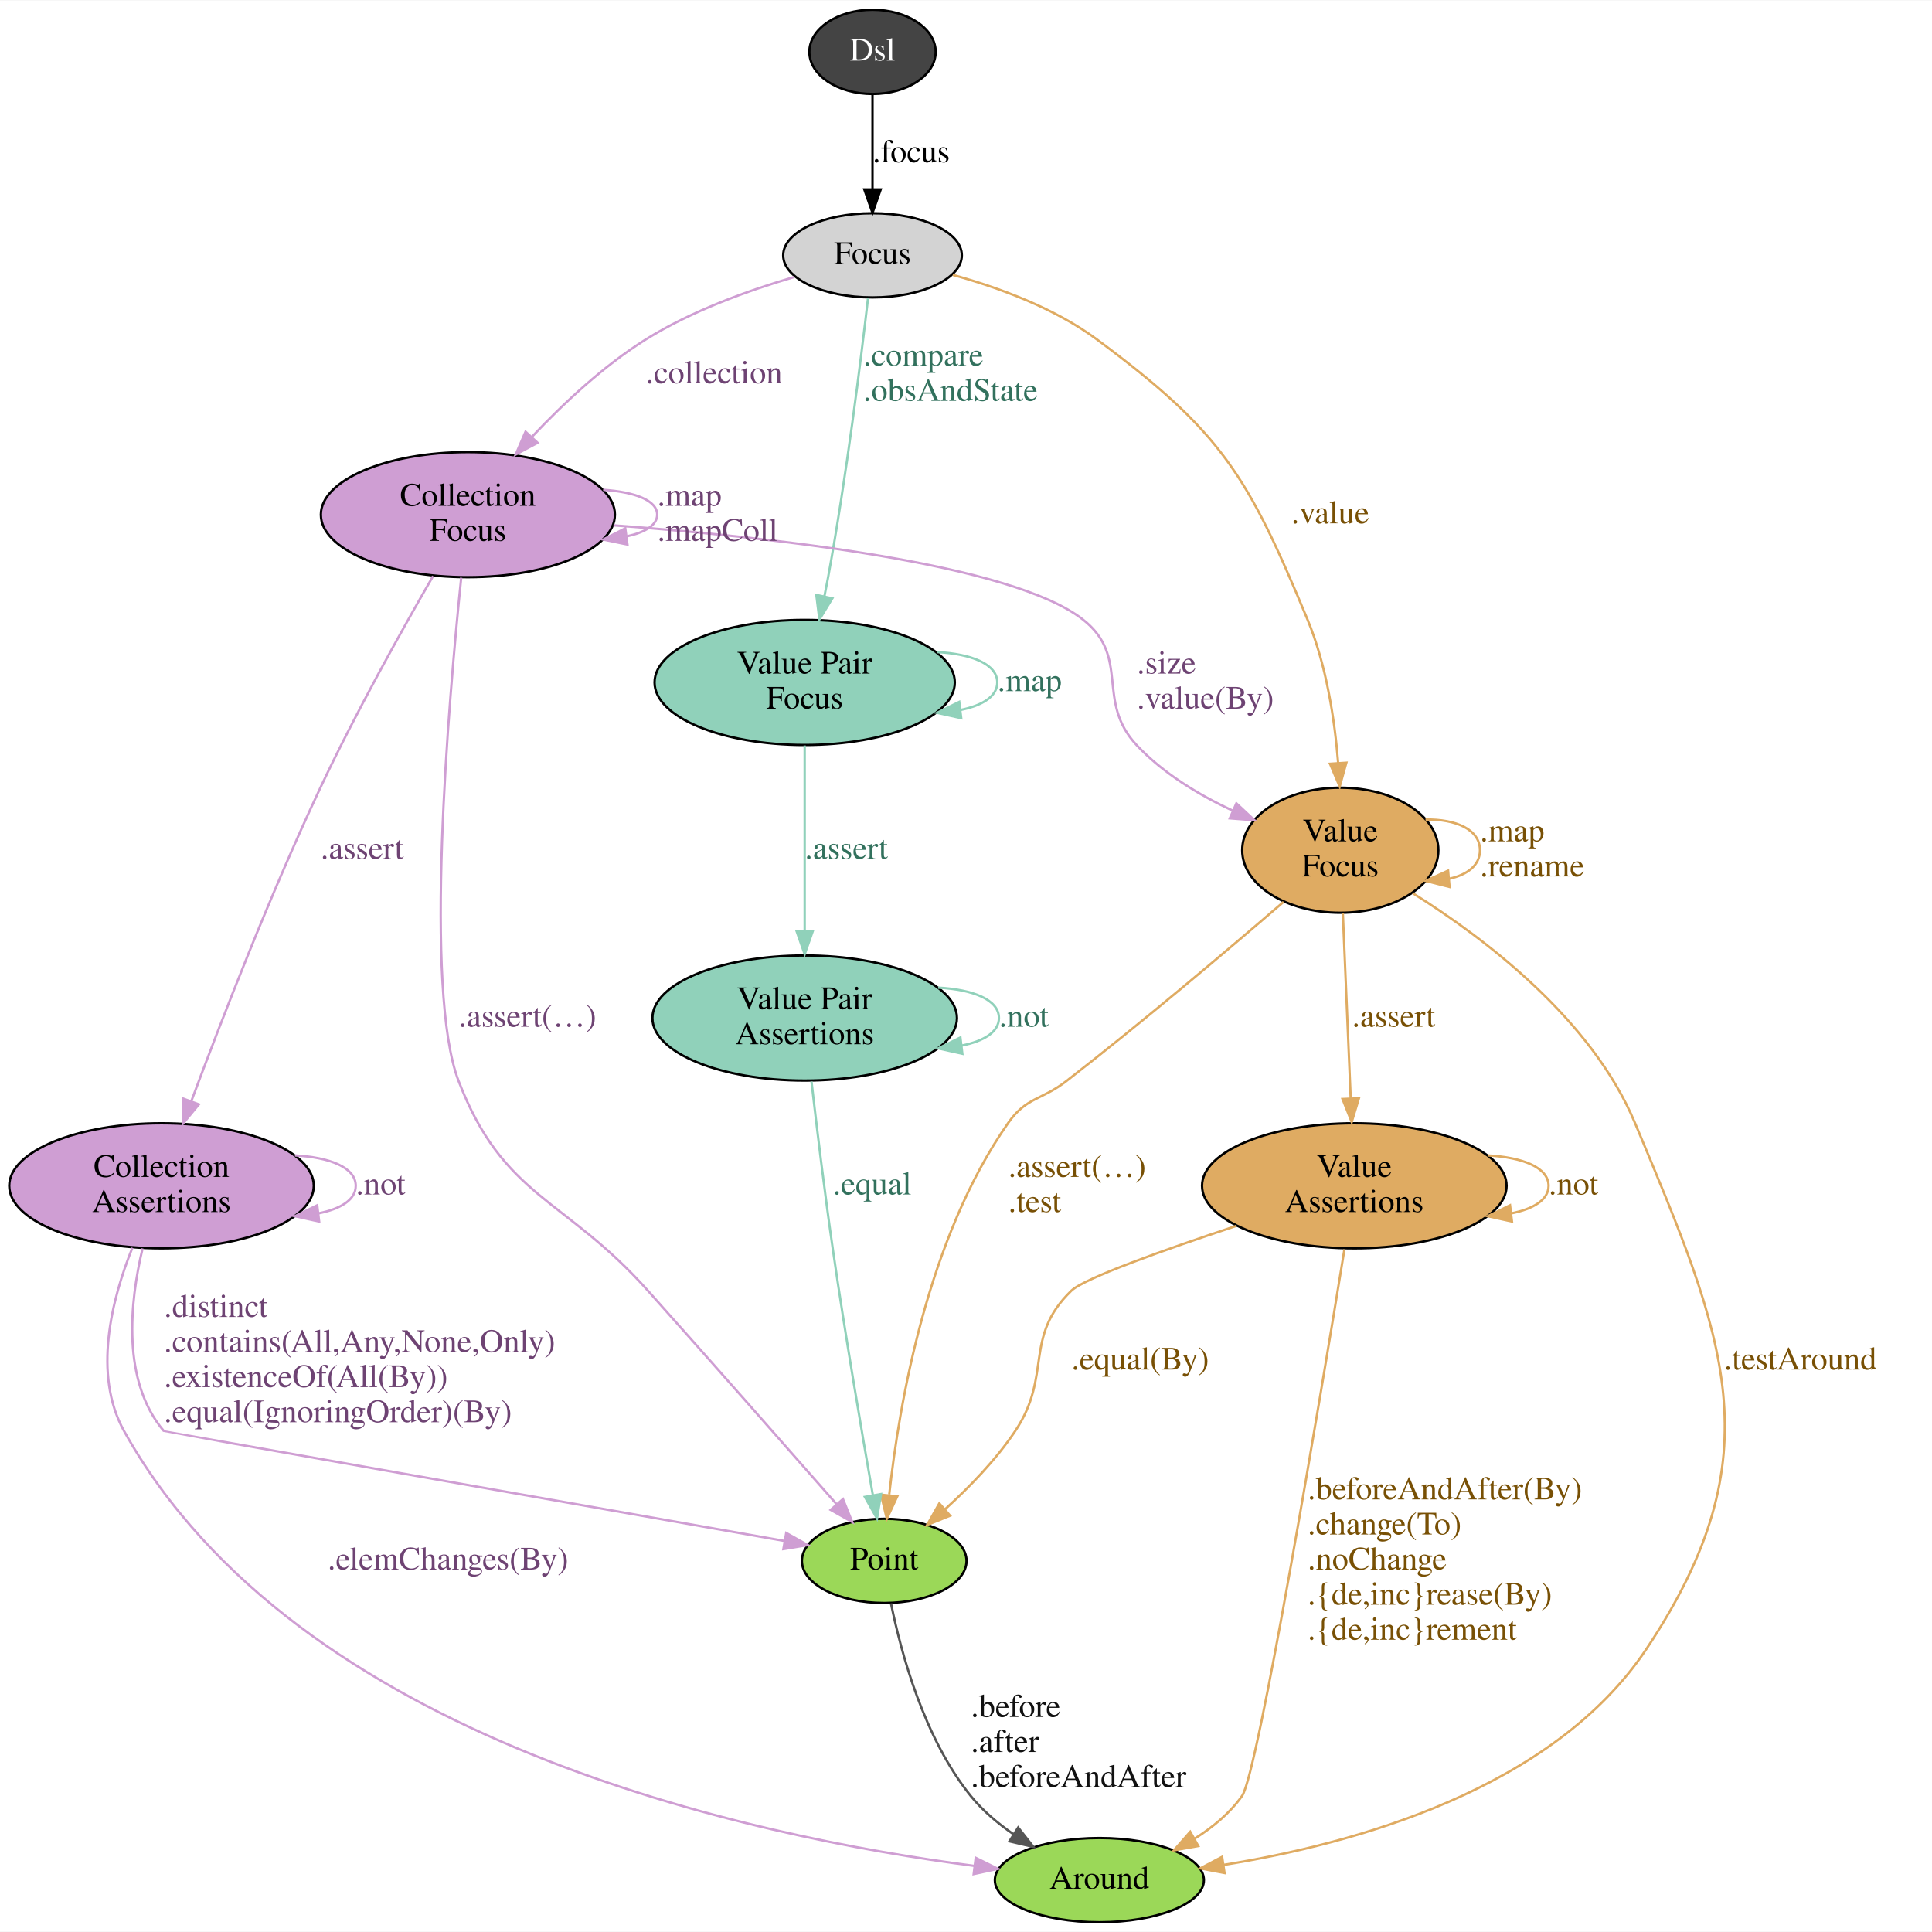
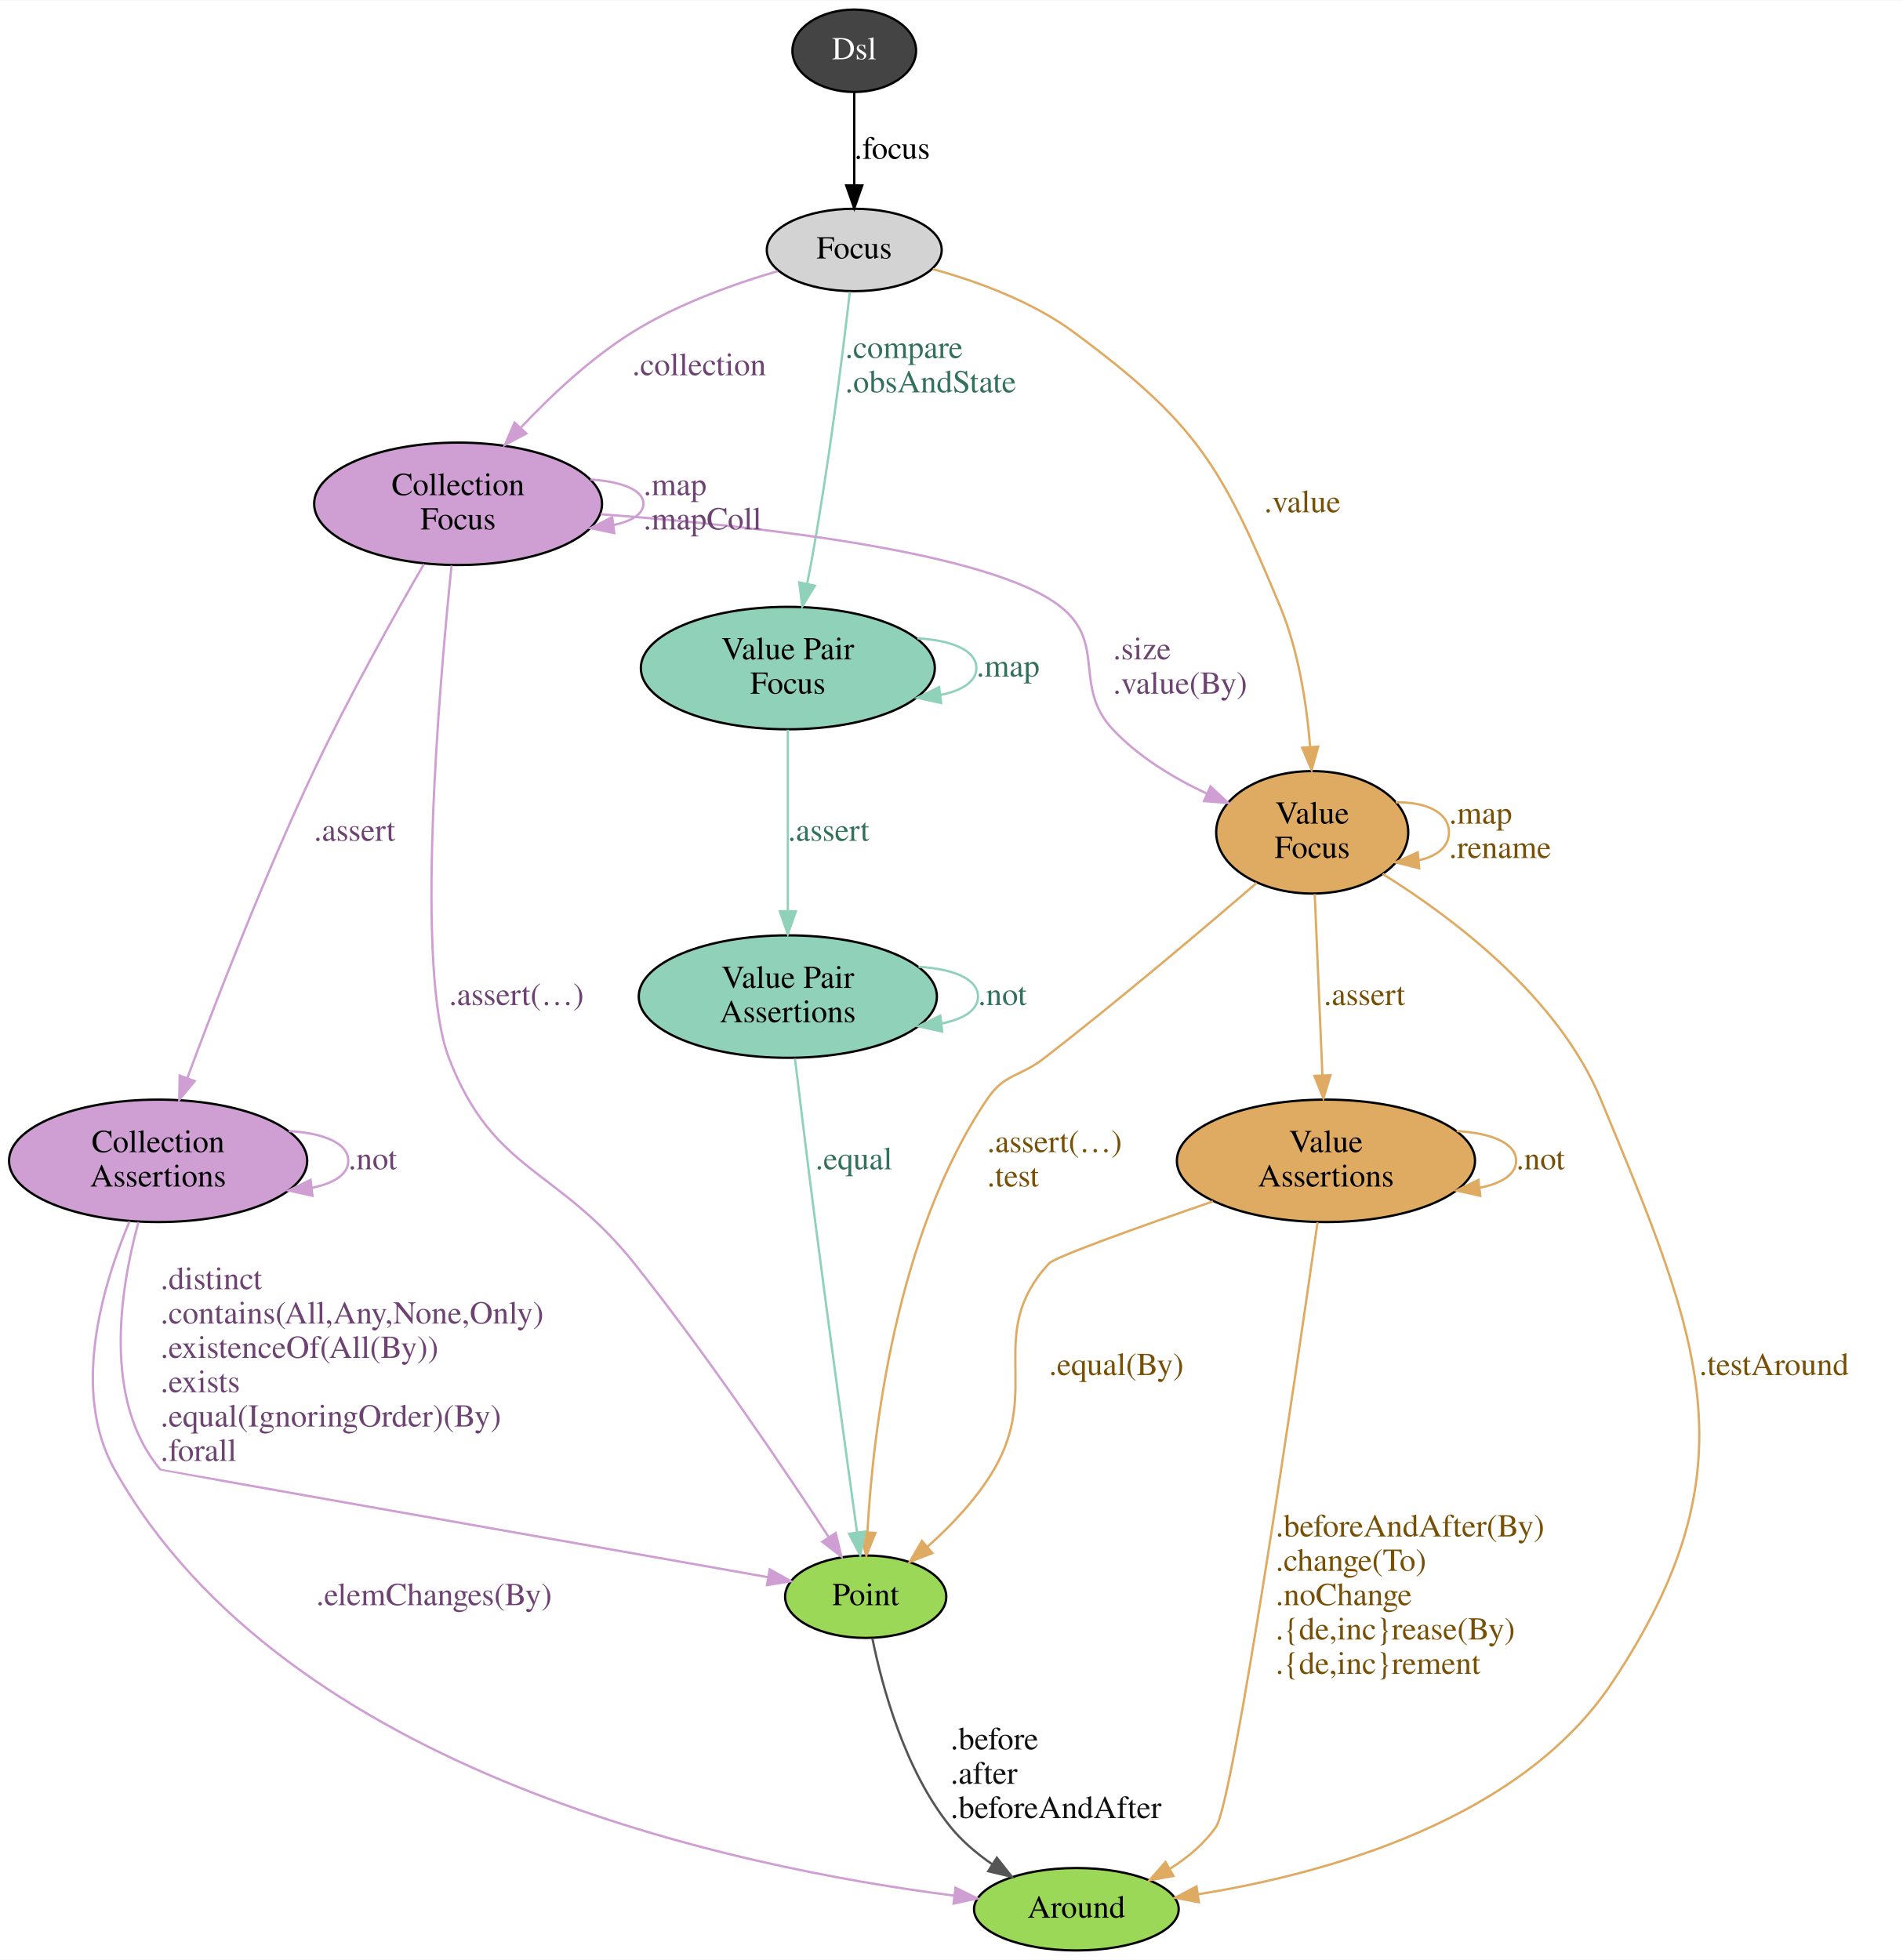
- <svg xmlns="http://www.w3.org/2000/svg" width="826pt" height="826pt" viewBox="0.00 0.00 826.05 825.70">
-   <g id="graph0" class="graph" transform="scale(1 1) rotate(0) translate(4 821.701)">
-     <polygon fill="white" stroke="none" points="-4,4 -4,-821.701 822.054,-821.701 822.054,4 -4,4" />
+ <svg xmlns="http://www.w3.org/2000/svg" width="831pt" height="856pt" viewBox="0.00 0.00 831.05 855.70">
+   <g id="graph0" class="graph" transform="scale(1 1) rotate(0) translate(4 851.701)">
+     <polygon fill="white" stroke="none" points="-4,4 -4,-851.701 827.054,-851.701 827.054,4 -4,4" />
    <g id="node1" class="node">
-       <ellipse fill="#444444" stroke="black" cx="369.054" cy="-799.701" rx="27" ry="18" />
-       <text text-anchor="middle" x="369.054" y="-796.001" font-family="Times,serif" font-size="14.00" fill="white">Dsl</text>
+       <ellipse fill="#444444" stroke="black" cx="369.054" cy="-829.701" rx="27" ry="18" />
+       <text text-anchor="middle" x="369.054" y="-826.001" font-family="Times,serif" font-size="14.00" fill="white">Dsl</text>
    </g>
    <g id="node4" class="node">
-       <ellipse fill="lightgrey" stroke="black" cx="369.054" cy="-712.701" rx="38.194" ry="18" />
-       <text text-anchor="middle" x="369.054" y="-709.001" font-family="Times,serif" font-size="14.00">Focus</text>
+       <ellipse fill="lightgrey" stroke="black" cx="369.054" cy="-742.701" rx="38.194" ry="18" />
+       <text text-anchor="middle" x="369.054" y="-739.001" font-family="Times,serif" font-size="14.00">Focus</text>
    </g>
    <g id="edge2" class="edge">
-       <path fill="none" stroke="black" d="M369.054,-781.5C369.054,-769.863 369.054,-754.248 369.054,-740.937" />
-       <polygon fill="black" stroke="black" points="372.554,-740.876 369.054,-730.876 365.554,-740.876 372.554,-740.876" />
-       <text text-anchor="start" x="369.054" y="-752.501" font-family="Times,serif" font-size="14.00">.focus</text>
+       <path fill="none" stroke="black" d="M369.054,-811.5C369.054,-799.863 369.054,-784.248 369.054,-770.937" />
+       <polygon fill="black" stroke="black" points="372.554,-770.876 369.054,-760.876 365.554,-770.876 372.554,-770.876" />
+       <text text-anchor="start" x="369.054" y="-782.501" font-family="Times,serif" font-size="14.00">.focus</text>
    </g>
    <g id="node2" class="node">
      <ellipse fill="#9bd858" stroke="black" cx="374.054" cy="-154.5" rx="35.194" ry="18" />
      <text text-anchor="middle" x="374.054" y="-150.8" font-family="Times,serif" font-size="14.00">Point</text>
    </g>
    <g id="node3" class="node">
      <ellipse fill="#9bd858" stroke="black" cx="466.054" cy="-18" rx="44.693" ry="18" />
      <text text-anchor="middle" x="466.054" y="-14.3" font-family="Times,serif" font-size="14.00">Around</text>
    </g>
    <g id="edge1" class="edge">
      <path fill="none" stroke="#555555" d="M376.952,-136.353C381.27,-115.091 391.12,-78.648 411.054,-54 416.108,-47.75 422.591,-42.275 429.32,-37.625" />
      <polygon fill="#555555" stroke="#555555" points="431.325,-40.498 437.887,-32.18 427.57,-34.59 431.325,-40.498" />
      <text text-anchor="start" x="411.054" y="-87.8" font-family="Times,serif" font-size="14.00" fill="#111111">.before</text>
      <text text-anchor="start" x="411.054" y="-72.8" font-family="Times,serif" font-size="14.00" fill="#111111">.after</text>
      <text text-anchor="start" x="411.054" y="-57.8" font-family="Times,serif" font-size="14.00" fill="#111111">.beforeAndAfter</text>
    </g>
    <g id="node5" class="node">
-       <ellipse fill="#dfab62" stroke="black" cx="569.054" cy="-458.35" rx="41.94" ry="26.741" />
-       <text text-anchor="middle" x="569.054" y="-462.15" font-family="Times,serif" font-size="14.00">Value</text>
-       <text text-anchor="middle" x="569.054" y="-447.15" font-family="Times,serif" font-size="14.00">Focus</text>
+       <ellipse fill="#dfab62" stroke="black" cx="569.054" cy="-488.35" rx="41.94" ry="26.741" />
+       <text text-anchor="middle" x="569.054" y="-492.15" font-family="Times,serif" font-size="14.00">Value</text>
+       <text text-anchor="middle" x="569.054" y="-477.15" font-family="Times,serif" font-size="14.00">Focus</text>
    </g>
    <g id="edge3" class="edge">
-       <path fill="none" stroke="#dfab62" d="M403.373,-704.343C422.813,-698.973 446.813,-690.223 465.054,-676.701 518.535,-637.053 529.528,-618.447 555.054,-556.96 563.085,-537.616 566.637,-514.468 568.157,-495.57" />
-       <polygon fill="#dfab62" stroke="#dfab62" points="571.652,-495.765 568.808,-485.559 564.667,-495.311 571.652,-495.765" />
-       <text text-anchor="start" x="548.054" y="-598.131" font-family="Times,serif" font-size="14.00" fill="#785005">.value</text>
+       <path fill="none" stroke="#dfab62" d="M403.373,-734.343C422.813,-728.973 446.813,-720.223 465.054,-706.701 518.535,-667.053 529.528,-648.447 555.054,-586.96 563.085,-567.616 566.637,-544.468 568.157,-525.57" />
+       <polygon fill="#dfab62" stroke="#dfab62" points="571.652,-525.765 568.808,-515.559 564.667,-525.311 571.652,-525.765" />
+       <text text-anchor="start" x="548.054" y="-628.131" font-family="Times,serif" font-size="14.00" fill="#785005">.value</text>
    </g>
    <g id="node7" class="node">
-       <ellipse fill="#cf9ed3" stroke="black" cx="196.054" cy="-601.831" rx="62.865" ry="26.741" />
-       <text text-anchor="middle" x="196.054" y="-605.631" font-family="Times,serif" font-size="14.00">Collection</text>
-       <text text-anchor="middle" x="196.054" y="-590.631" font-family="Times,serif" font-size="14.00">Focus</text>
+       <ellipse fill="#cf9ed3" stroke="black" cx="196.054" cy="-631.831" rx="62.865" ry="26.741" />
+       <text text-anchor="middle" x="196.054" y="-635.631" font-family="Times,serif" font-size="14.00">Collection</text>
+       <text text-anchor="middle" x="196.054" y="-620.631" font-family="Times,serif" font-size="14.00">Focus</text>
    </g>
    <g id="edge11" class="edge">
-       <path fill="none" stroke="#cf9ed3" d="M335.581,-703.445C316.114,-697.735 291.637,-688.944 272.054,-676.701 254.151,-665.508 237.027,-649.507 223.582,-635.257" />
-       <polygon fill="#cf9ed3" stroke="#cf9ed3" points="225.853,-632.557 216.509,-627.563 220.7,-637.294 225.853,-632.557" />
-       <text text-anchor="start" x="272.054" y="-658.001" font-family="Times,serif" font-size="14.00" fill="#6e4373">.collection</text>
+       <path fill="none" stroke="#cf9ed3" d="M335.581,-733.445C316.114,-727.735 291.637,-718.944 272.054,-706.701 254.151,-695.508 237.027,-679.507 223.582,-665.257" />
+       <polygon fill="#cf9ed3" stroke="#cf9ed3" points="225.853,-662.557 216.509,-657.563 220.7,-667.294 225.853,-662.557" />
+       <text text-anchor="start" x="272.054" y="-688.001" font-family="Times,serif" font-size="14.00" fill="#6e4373">.collection</text>
    </g>
    <g id="node9" class="node">
-       <ellipse fill="#90d1ba" stroke="black" cx="340.054" cy="-530.09" rx="64.194" ry="26.741" />
-       <text text-anchor="middle" x="340.054" y="-533.89" font-family="Times,serif" font-size="14.00">Value Pair</text>
-       <text text-anchor="middle" x="340.054" y="-518.89" font-family="Times,serif" font-size="14.00">Focus</text>
+       <ellipse fill="#90d1ba" stroke="black" cx="340.054" cy="-560.09" rx="64.194" ry="26.741" />
+       <text text-anchor="middle" x="340.054" y="-563.89" font-family="Times,serif" font-size="14.00">Value Pair</text>
+       <text text-anchor="middle" x="340.054" y="-548.89" font-family="Times,serif" font-size="14.00">Focus</text>
    </g>
    <g id="edge19" class="edge">
-       <path fill="none" stroke="#90d1ba" d="M367.129,-694.356C364.13,-668.319 357.867,-617.633 350.054,-574.96 349.569,-572.314 349.034,-569.586 348.471,-566.846" />
-       <polygon fill="#90d1ba" stroke="#90d1ba" points="351.876,-566.033 346.347,-556.995 345.033,-567.508 351.876,-566.033" />
-       <text text-anchor="start" x="365.054" y="-665.501" font-family="Times,serif" font-size="14.00" fill="#32715d">.compare</text>
-       <text text-anchor="start" x="365.054" y="-650.501" font-family="Times,serif" font-size="14.00" fill="#32715d">.obsAndState</text>
+       <path fill="none" stroke="#90d1ba" d="M367.129,-724.356C364.13,-698.319 357.867,-647.633 350.054,-604.96 349.569,-602.314 349.034,-599.586 348.471,-596.846" />
+       <polygon fill="#90d1ba" stroke="#90d1ba" points="351.876,-596.033 346.347,-586.995 345.033,-597.508 351.876,-596.033" />
+       <text text-anchor="start" x="365.054" y="-695.501" font-family="Times,serif" font-size="14.00" fill="#32715d">.compare</text>
+       <text text-anchor="start" x="365.054" y="-680.501" font-family="Times,serif" font-size="14.00" fill="#32715d">.obsAndState</text>
    </g>
    <g id="edge7" class="edge">
-       <path fill="none" stroke="#dfab62" d="M544.819,-436.267C521.442,-416.139 484.872,-385.193 452.054,-359.74 441.235,-351.349 434.92,-352.947 427.054,-341.74 392.6,-292.655 380.428,-221.544 376.214,-182.938" />
-       <polygon fill="#dfab62" stroke="#dfab62" points="379.65,-182.116 375.185,-172.508 372.684,-182.804 379.65,-182.116" />
-       <text text-anchor="start" x="427.054" y="-318.67" font-family="Times,serif" font-size="14.00" fill="#785005">.assert(…)</text>
-       <text text-anchor="start" x="427.054" y="-303.67" font-family="Times,serif" font-size="14.00" fill="#785005">.test</text>
+       <path fill="none" stroke="#dfab62" d="M544.819,-466.267C521.442,-446.139 484.872,-415.193 452.054,-389.74 441.235,-381.349 434.712,-383.09 427.054,-371.74 387.093,-312.516 377.208,-226.086 374.8,-182.61" />
+       <polygon fill="#dfab62" stroke="#dfab62" points="378.292,-182.353 374.335,-172.525 371.299,-182.676 378.292,-182.353" />
+       <text text-anchor="start" x="427.054" y="-348.67" font-family="Times,serif" font-size="14.00" fill="#785005">.assert(…)</text>
+       <text text-anchor="start" x="427.054" y="-333.67" font-family="Times,serif" font-size="14.00" fill="#785005">.test</text>
    </g>
    <g id="edge9" class="edge">
-       <path fill="none" stroke="#dfab62" d="M600.039,-439.983C630.973,-420.622 676.502,-386.112 695.054,-341.74 733.593,-249.563 755.398,-200.18 700.054,-117 659.974,-56.762 574.976,-33.479 519.212,-24.528" />
+       <path fill="none" stroke="#dfab62" d="M599.802,-470.182C630.782,-450.873 676.569,-416.301 695.054,-371.74 738.444,-267.143 762.782,-211.278 700.054,-117 659.974,-56.762 574.976,-33.479 519.212,-24.528" />
      <polygon fill="#dfab62" stroke="#dfab62" points="519.567,-21.042 509.158,-23.018 518.527,-27.964 519.567,-21.042" />
-       <text text-anchor="start" x="733.054" y="-236.3" font-family="Times,serif" font-size="14.00" fill="#785005">.testAround</text>
+       <text text-anchor="start" x="738.054" y="-251.3" font-family="Times,serif" font-size="14.00" fill="#785005">.testAround</text>
    </g>
    <g id="edge4" class="edge">
-       <path fill="none" stroke="#dfab62" d="M605.5,-471.468C618.348,-471.678 628.773,-467.305 628.773,-458.35 628.773,-451.914 623.387,-447.845 615.587,-446.143" />
-       <polygon fill="#dfab62" stroke="#dfab62" points="615.774,-442.646 605.5,-445.232 615.145,-449.617 615.774,-442.646" />
-       <text text-anchor="start" x="628.773" y="-462.15" font-family="Times,serif" font-size="14.00" fill="#785005">.map</text>
-       <text text-anchor="start" x="628.773" y="-447.15" font-family="Times,serif" font-size="14.00" fill="#785005">.rename</text>
+       <path fill="none" stroke="#dfab62" d="M605.5,-501.468C618.348,-501.678 628.773,-497.305 628.773,-488.35 628.773,-481.914 623.387,-477.845 615.587,-476.143" />
+       <polygon fill="#dfab62" stroke="#dfab62" points="615.774,-472.646 605.5,-475.232 615.145,-479.617 615.774,-472.646" />
+       <text text-anchor="start" x="628.773" y="-492.15" font-family="Times,serif" font-size="14.00" fill="#785005">.map</text>
+       <text text-anchor="start" x="628.773" y="-477.15" font-family="Times,serif" font-size="14.00" fill="#785005">.rename</text>
    </g>
    <g id="node6" class="node">
-       <ellipse fill="#dfab62" stroke="black" cx="575.054" cy="-314.87" rx="65.108" ry="26.741" />
-       <text text-anchor="middle" x="575.054" y="-318.67" font-family="Times,serif" font-size="14.00">Value</text>
-       <text text-anchor="middle" x="575.054" y="-303.67" font-family="Times,serif" font-size="14.00">Assertions</text>
+       <ellipse fill="#dfab62" stroke="black" cx="575.054" cy="-344.87" rx="65.108" ry="26.741" />
+       <text text-anchor="middle" x="575.054" y="-348.67" font-family="Times,serif" font-size="14.00">Value</text>
+       <text text-anchor="middle" x="575.054" y="-333.67" font-family="Times,serif" font-size="14.00">Assertions</text>
    </g>
    <g id="edge5" class="edge">
-       <path fill="none" stroke="#dfab62" d="M570.154,-431.401C571.096,-409.204 572.461,-377.011 573.511,-352.244" />
-       <polygon fill="#dfab62" stroke="#dfab62" points="577.013,-352.274 573.94,-342.134 570.019,-351.977 577.013,-352.274" />
-       <text text-anchor="start" x="574.054" y="-382.91" font-family="Times,serif" font-size="14.00" fill="#785005">.assert</text>
+       <path fill="none" stroke="#dfab62" d="M570.154,-461.401C571.096,-439.204 572.461,-407.011 573.511,-382.244" />
+       <polygon fill="#dfab62" stroke="#dfab62" points="577.013,-382.274 573.94,-372.134 570.019,-381.977 577.013,-382.274" />
+       <text text-anchor="start" x="574.054" y="-412.91" font-family="Times,serif" font-size="14.00" fill="#785005">.assert</text>
    </g>
    <g id="edge8" class="edge">
-       <path fill="none" stroke="#dfab62" d="M524.489,-297.695C493.82,-287.512 459.553,-275.322 454.054,-270 433.416,-250.026 446.027,-233.87 430.054,-210 421.817,-197.691 410.421,-185.969 400.059,-176.572" />
-       <polygon fill="#dfab62" stroke="#dfab62" points="402.233,-173.824 392.405,-169.868 397.621,-179.09 402.233,-173.824" />
-       <text text-anchor="start" x="454.054" y="-236.3" font-family="Times,serif" font-size="14.00" fill="#785005">.equal(By)</text>
+       <path fill="none" stroke="#dfab62" d="M525.692,-327.141C493.41,-316.01 456.724,-302.914 454.054,-300 426.085,-269.479 450.974,-245.723 430.054,-210 422.624,-197.313 411.449,-185.6 401.031,-176.311" />
+       <polygon fill="#dfab62" stroke="#dfab62" points="403.165,-173.532 393.286,-169.704 398.622,-178.857 403.165,-173.532" />
+       <text text-anchor="start" x="454.054" y="-251.3" font-family="Times,serif" font-size="14.00" fill="#785005">.equal(By)</text>
    </g>
    <g id="edge10" class="edge">
-       <path fill="none" stroke="#dfab62" d="M570.831,-287.713C560.411,-223.681 533.833,-63.571 527.054,-54 521.824,-46.616 514.51,-40.574 506.757,-35.716" />
-       <polygon fill="#dfab62" stroke="#dfab62" points="508.334,-32.587 497.904,-30.726 504.897,-38.685 508.334,-32.587" />
-       <text text-anchor="start" x="555.054" y="-180.8" font-family="Times,serif" font-size="14.00" fill="#785005">.beforeAndAfter(By)</text>
-       <text text-anchor="start" x="555.054" y="-165.8" font-family="Times,serif" font-size="14.00" fill="#785005">.change(To)</text>
-       <text text-anchor="start" x="555.054" y="-150.8" font-family="Times,serif" font-size="14.00" fill="#785005">.noChange</text>
-       <text text-anchor="start" x="555.054" y="-135.8" font-family="Times,serif" font-size="14.00" fill="#785005">.{de,inc}rease(By)</text>
-       <text text-anchor="start" x="555.054" y="-120.8" font-family="Times,serif" font-size="14.00" fill="#785005">.{de,inc}rement</text>
+       <path fill="none" stroke="#dfab62" d="M571.386,-318.02C561.513,-249.001 534.61,-64.88 527.054,-54 521.948,-46.648 514.764,-40.636 507.111,-35.8" />
+       <polygon fill="#dfab62" stroke="#dfab62" points="508.435,-32.528 498.007,-30.654 504.99,-38.622 508.435,-32.528" />
+       <text text-anchor="start" x="553.054" y="-180.8" font-family="Times,serif" font-size="14.00" fill="#785005">.beforeAndAfter(By)</text>
+       <text text-anchor="start" x="553.054" y="-165.8" font-family="Times,serif" font-size="14.00" fill="#785005">.change(To)</text>
+       <text text-anchor="start" x="553.054" y="-150.8" font-family="Times,serif" font-size="14.00" fill="#785005">.noChange</text>
+       <text text-anchor="start" x="553.054" y="-135.8" font-family="Times,serif" font-size="14.00" fill="#785005">.{de,inc}rease(By)</text>
+       <text text-anchor="start" x="553.054" y="-120.8" font-family="Times,serif" font-size="14.00" fill="#785005">.{de,inc}rement</text>
    </g>
    <g id="edge6" class="edge">
-       <path fill="none" stroke="#dfab62" d="M632.116,-327.86C646.934,-327.061 658.108,-322.731 658.108,-314.87 658.108,-308.913 651.691,-304.983 642.134,-303.082" />
-       <polygon fill="#dfab62" stroke="#dfab62" points="642.462,-299.596 632.116,-301.88 641.628,-306.546 642.462,-299.596" />
-       <text text-anchor="start" x="658.108" y="-311.17" font-family="Times,serif" font-size="14.00" fill="#785005">.not</text>
+       <path fill="none" stroke="#dfab62" d="M632.116,-357.86C646.934,-357.061 658.108,-352.731 658.108,-344.87 658.108,-338.913 651.691,-334.983 642.134,-333.082" />
+       <polygon fill="#dfab62" stroke="#dfab62" points="642.462,-329.596 632.116,-331.88 641.628,-336.546 642.462,-329.596" />
+       <text text-anchor="start" x="658.108" y="-341.17" font-family="Times,serif" font-size="14.00" fill="#785005">.not</text>
    </g>
    <g id="edge16" class="edge">
-       <path fill="none" stroke="#cf9ed3" d="M193.198,-574.86C187.653,-520.868 177.216,-398.324 192.054,-359.74 211.339,-309.592 237.282,-310.089 273.054,-270 301.154,-238.508 333.371,-201.896 353.714,-178.715" />
-       <polygon fill="#cf9ed3" stroke="#cf9ed3" points="356.424,-180.932 360.387,-171.107 351.162,-176.316 356.424,-180.932" />
-       <text text-anchor="start" x="192.054" y="-382.91" font-family="Times,serif" font-size="14.00" fill="#6e4373">.assert(…)</text>
+       <path fill="none" stroke="#cf9ed3" d="M193.198,-604.86C187.653,-550.868 177.216,-428.324 192.054,-389.74 211.339,-339.592 239.599,-342.042 273.054,-300 305.179,-259.629 338.787,-209.774 357.998,-180.427" />
+       <polygon fill="#cf9ed3" stroke="#cf9ed3" points="360.955,-182.301 363.48,-172.011 355.089,-178.48 360.955,-182.301" />
+       <text text-anchor="start" x="192.054" y="-412.91" font-family="Times,serif" font-size="14.00" fill="#6e4373">.assert(…)</text>
    </g>
    <g id="edge14" class="edge">
-       <path fill="none" stroke="#cf9ed3" d="M258.292,-597.268C325.999,-592.231 428.658,-580.837 459.054,-556.96 479.484,-540.912 464.268,-522.157 482.054,-503.22 493.264,-491.285 508.435,-482.104 522.969,-475.3" />
-       <polygon fill="#cf9ed3" stroke="#cf9ed3" points="524.631,-478.393 532.38,-471.167 521.816,-471.983 524.631,-478.393" />
-       <text text-anchor="start" x="482.054" y="-533.89" font-family="Times,serif" font-size="14.00" fill="#6e4373">.size</text>
-       <text text-anchor="start" x="482.054" y="-518.89" font-family="Times,serif" font-size="14.00" fill="#6e4373">.value(By)</text>
+       <path fill="none" stroke="#cf9ed3" d="M258.292,-627.268C325.999,-622.231 428.658,-610.837 459.054,-586.96 479.484,-570.912 464.268,-552.157 482.054,-533.22 493.264,-521.285 508.435,-512.104 522.969,-505.3" />
+       <polygon fill="#cf9ed3" stroke="#cf9ed3" points="524.631,-508.393 532.38,-501.167 521.816,-501.983 524.631,-508.393" />
+       <text text-anchor="start" x="482.054" y="-563.89" font-family="Times,serif" font-size="14.00" fill="#6e4373">.size</text>
+       <text text-anchor="start" x="482.054" y="-548.89" font-family="Times,serif" font-size="14.00" fill="#6e4373">.value(By)</text>
    </g>
    <g id="edge12" class="edge">
-       <path fill="none" stroke="#cf9ed3" d="M253.889,-612.466C267.205,-611.549 276.986,-608.004 276.986,-601.831 276.986,-597.345 271.823,-594.247 263.892,-592.537" />
-       <polygon fill="#cf9ed3" stroke="#cf9ed3" points="264.266,-589.055 253.889,-591.195 263.335,-595.993 264.266,-589.055" />
-       <text text-anchor="start" x="276.986" y="-605.631" font-family="Times,serif" font-size="14.00" fill="#6e4373">.map</text>
-       <text text-anchor="start" x="276.986" y="-590.631" font-family="Times,serif" font-size="14.00" fill="#6e4373">.mapColl</text>
+       <path fill="none" stroke="#cf9ed3" d="M253.889,-642.466C267.205,-641.549 276.986,-638.004 276.986,-631.831 276.986,-627.345 271.823,-624.247 263.892,-622.537" />
+       <polygon fill="#cf9ed3" stroke="#cf9ed3" points="264.266,-619.055 253.889,-621.195 263.335,-625.993 264.266,-619.055" />
+       <text text-anchor="start" x="276.986" y="-635.631" font-family="Times,serif" font-size="14.00" fill="#6e4373">.map</text>
+       <text text-anchor="start" x="276.986" y="-620.631" font-family="Times,serif" font-size="14.00" fill="#6e4373">.mapColl</text>
    </g>
    <g id="node8" class="node">
-       <ellipse fill="#cf9ed3" stroke="black" cx="65.054" cy="-314.87" rx="65.108" ry="26.741" />
-       <text text-anchor="middle" x="65.054" y="-318.67" font-family="Times,serif" font-size="14.00">Collection</text>
-       <text text-anchor="middle" x="65.054" y="-303.67" font-family="Times,serif" font-size="14.00">Assertions</text>
+       <ellipse fill="#cf9ed3" stroke="black" cx="65.054" cy="-344.87" rx="65.108" ry="26.741" />
+       <text text-anchor="middle" x="65.054" y="-348.67" font-family="Times,serif" font-size="14.00">Collection</text>
+       <text text-anchor="middle" x="65.054" y="-333.67" font-family="Times,serif" font-size="14.00">Assertions</text>
    </g>
    <g id="edge13" class="edge">
-       <path fill="none" stroke="#cf9ed3" d="M181.166,-575.561C167.81,-552.432 148.06,-517.063 133.054,-485.22 111.665,-439.833 90.716,-385.791 77.848,-351.173" />
-       <polygon fill="#cf9ed3" stroke="#cf9ed3" points="81.029,-349.683 74.281,-341.516 74.463,-352.109 81.029,-349.683" />
-       <text text-anchor="start" x="133.054" y="-454.65" font-family="Times,serif" font-size="14.00" fill="#6e4373">.assert</text>
+       <path fill="none" stroke="#cf9ed3" d="M181.166,-605.561C167.81,-582.432 148.06,-547.063 133.054,-515.22 111.665,-469.833 90.716,-415.791 77.848,-381.173" />
+       <polygon fill="#cf9ed3" stroke="#cf9ed3" points="81.029,-379.683 74.281,-371.516 74.463,-382.109 81.029,-379.683" />
+       <text text-anchor="start" x="133.054" y="-484.65" font-family="Times,serif" font-size="14.00" fill="#6e4373">.assert</text>
    </g>
    <g id="edge17" class="edge">
-       <path fill="none" stroke="#cf9ed3" d="M56.963,-288.085C51.434,-264.91 47.99,-231.332 66.054,-210 66.188,-209.841 246.793,-177.955 331.343,-163.035" />
+       <path fill="none" stroke="#cf9ed3" d="M56.466,-318.127C48.342,-288.446 40.778,-239.914 66.054,-210 66.188,-209.841 246.793,-177.955 331.343,-163.035" />
      <polygon fill="#cf9ed3" stroke="#cf9ed3" points="332.162,-166.445 341.401,-161.261 330.945,-159.552 332.162,-166.445" />
-       <text text-anchor="start" x="66.054" y="-258.8" font-family="Times,serif" font-size="14.00" fill="#6e4373">.distinct</text>
-       <text text-anchor="start" x="66.054" y="-243.8" font-family="Times,serif" font-size="14.00" fill="#6e4373">.contains(All,Any,None,Only)</text>
-       <text text-anchor="start" x="66.054" y="-228.8" font-family="Times,serif" font-size="14.00" fill="#6e4373">.existenceOf(All(By))</text>
-       <text text-anchor="start" x="66.054" y="-213.8" font-family="Times,serif" font-size="14.00" fill="#6e4373">.equal(IgnoringOrder)(By)</text>
+       <text text-anchor="start" x="66.054" y="-288.8" font-family="Times,serif" font-size="14.00" fill="#6e4373">.distinct</text>
+       <text text-anchor="start" x="66.054" y="-273.8" font-family="Times,serif" font-size="14.00" fill="#6e4373">.contains(All,Any,None,Only)</text>
+       <text text-anchor="start" x="66.054" y="-258.8" font-family="Times,serif" font-size="14.00" fill="#6e4373">.existenceOf(All(By))</text>
+       <text text-anchor="start" x="66.054" y="-243.8" font-family="Times,serif" font-size="14.00" fill="#6e4373">.exists</text>
+       <text text-anchor="start" x="66.054" y="-228.8" font-family="Times,serif" font-size="14.00" fill="#6e4373">.equal(IgnoringOrder)(By)</text>
+       <text text-anchor="start" x="66.054" y="-213.8" font-family="Times,serif" font-size="14.00" fill="#6e4373">.forall</text>
    </g>
    <g id="edge18" class="edge">
-       <path fill="none" stroke="#cf9ed3" d="M52.599,-288.369C43.736,-266.307 35.566,-234.233 49.054,-210 122.85,-77.416 317.833,-36.385 412.701,-24.071" />
-       <polygon fill="#cf9ed3" stroke="#cf9ed3" points="413.168,-27.54 422.662,-22.836 412.307,-20.593 413.168,-27.54" />
-       <text text-anchor="start" x="136.054" y="-150.8" font-family="Times,serif" font-size="14.00" fill="#6e4373">.elemChanges(By)</text>
+       <path fill="none" stroke="#cf9ed3" d="M52.577,-318.46C40.612,-290.17 26.952,-243.964 46.054,-210 120.972,-76.788 317.518,-36.047 412.776,-23.935" />
+       <polygon fill="#cf9ed3" stroke="#cf9ed3" points="413.269,-27.401 422.775,-22.722 412.426,-20.452 413.269,-27.401" />
+       <text text-anchor="start" x="134.054" y="-150.8" font-family="Times,serif" font-size="14.00" fill="#6e4373">.elemChanges(By)</text>
    </g>
    <g id="edge15" class="edge">
-       <path fill="none" stroke="#cf9ed3" d="M122.116,-327.86C136.934,-327.061 148.108,-322.731 148.108,-314.87 148.108,-308.913 141.691,-304.983 132.134,-303.082" />
-       <polygon fill="#cf9ed3" stroke="#cf9ed3" points="132.462,-299.596 122.116,-301.88 131.628,-306.546 132.462,-299.596" />
-       <text text-anchor="start" x="148.108" y="-311.17" font-family="Times,serif" font-size="14.00" fill="#6e4373">.not</text>
+       <path fill="none" stroke="#cf9ed3" d="M122.116,-357.86C136.934,-357.061 148.108,-352.731 148.108,-344.87 148.108,-338.913 141.691,-334.983 132.134,-333.082" />
+       <polygon fill="#cf9ed3" stroke="#cf9ed3" points="132.462,-329.596 122.116,-331.88 131.628,-336.546 132.462,-329.596" />
+       <text text-anchor="start" x="148.108" y="-341.17" font-family="Times,serif" font-size="14.00" fill="#6e4373">.not</text>
    </g>
    <g id="edge20" class="edge">
-       <path fill="none" stroke="#90d1ba" d="M396.631,-543.08C411.322,-542.282 422.401,-537.952 422.401,-530.09 422.401,-524.133 416.039,-520.204 406.563,-518.302" />
-       <polygon fill="#90d1ba" stroke="#90d1ba" points="406.979,-514.827 396.631,-517.101 406.138,-521.776 406.979,-514.827" />
-       <text text-anchor="start" x="422.401" y="-526.39" font-family="Times,serif" font-size="14.00" fill="#32715d">.map</text>
+       <path fill="none" stroke="#90d1ba" d="M396.631,-573.08C411.322,-572.282 422.401,-567.952 422.401,-560.09 422.401,-554.133 416.039,-550.204 406.563,-548.302" />
+       <polygon fill="#90d1ba" stroke="#90d1ba" points="406.979,-544.827 396.631,-547.101 406.138,-551.776 406.979,-544.827" />
+       <text text-anchor="start" x="422.401" y="-556.39" font-family="Times,serif" font-size="14.00" fill="#32715d">.map</text>
    </g>
    <g id="node10" class="node">
-       <ellipse fill="#90d1ba" stroke="black" cx="340.054" cy="-386.61" rx="65.108" ry="26.741" />
-       <text text-anchor="middle" x="340.054" y="-390.41" font-family="Times,serif" font-size="14.00">Value Pair</text>
-       <text text-anchor="middle" x="340.054" y="-375.41" font-family="Times,serif" font-size="14.00">Assertions</text>
+       <ellipse fill="#90d1ba" stroke="black" cx="340.054" cy="-416.61" rx="65.108" ry="26.741" />
+       <text text-anchor="middle" x="340.054" y="-420.41" font-family="Times,serif" font-size="14.00">Value Pair</text>
+       <text text-anchor="middle" x="340.054" y="-405.41" font-family="Times,serif" font-size="14.00">Assertions</text>
    </g>
    <g id="edge21" class="edge">
-       <path fill="none" stroke="#90d1ba" d="M340.054,-503.141C340.054,-480.944 340.054,-448.752 340.054,-423.984" />
-       <polygon fill="#90d1ba" stroke="#90d1ba" points="343.554,-423.874 340.054,-413.874 336.554,-423.874 343.554,-423.874" />
-       <text text-anchor="start" x="340.054" y="-454.65" font-family="Times,serif" font-size="14.00" fill="#32715d">.assert</text>
+       <path fill="none" stroke="#90d1ba" d="M340.054,-533.141C340.054,-510.944 340.054,-478.752 340.054,-453.984" />
+       <polygon fill="#90d1ba" stroke="#90d1ba" points="343.554,-453.874 340.054,-443.874 336.554,-453.874 343.554,-453.874" />
+       <text text-anchor="start" x="340.054" y="-484.65" font-family="Times,serif" font-size="14.00" fill="#32715d">.assert</text>
    </g>
    <g id="edge23" class="edge">
-       <path fill="none" stroke="#90d1ba" d="M342.964,-359.47C345.229,-339.79 348.564,-312.165 352.054,-288 357.327,-251.488 364.484,-209.502 369.184,-182.751" />
-       <polygon fill="#90d1ba" stroke="#90d1ba" points="372.681,-183.072 370.975,-172.616 365.788,-181.854 372.681,-183.072" />
-       <text text-anchor="start" x="352.054" y="-311.17" font-family="Times,serif" font-size="14.00" fill="#32715d">.equal</text>
+       <path fill="none" stroke="#90d1ba" d="M343.176,-389.499C345.549,-369.834 348.926,-342.214 352.054,-318 358.213,-270.31 365.822,-214.811 370.286,-182.568" />
+       <polygon fill="#90d1ba" stroke="#90d1ba" points="373.766,-182.956 371.673,-172.57 366.832,-181.994 373.766,-182.956" />
+       <text text-anchor="start" x="352.054" y="-341.17" font-family="Times,serif" font-size="14.00" fill="#32715d">.equal</text>
    </g>
    <g id="edge22" class="edge">
-       <path fill="none" stroke="#90d1ba" d="M397.116,-399.6C411.934,-398.801 423.108,-394.472 423.108,-386.61 423.108,-380.653 416.691,-376.723 407.134,-374.822" />
-       <polygon fill="#90d1ba" stroke="#90d1ba" points="407.462,-371.336 397.116,-373.621 406.628,-378.287 407.462,-371.336" />
-       <text text-anchor="start" x="423.108" y="-382.91" font-family="Times,serif" font-size="14.00" fill="#32715d">.not</text>
+       <path fill="none" stroke="#90d1ba" d="M397.116,-429.6C411.934,-428.801 423.108,-424.472 423.108,-416.61 423.108,-410.653 416.691,-406.723 407.134,-404.822" />
+       <polygon fill="#90d1ba" stroke="#90d1ba" points="407.462,-401.336 397.116,-403.621 406.628,-408.287 407.462,-401.336" />
+       <text text-anchor="start" x="423.108" y="-412.91" font-family="Times,serif" font-size="14.00" fill="#32715d">.not</text>
    </g>
  </g>
</svg>
